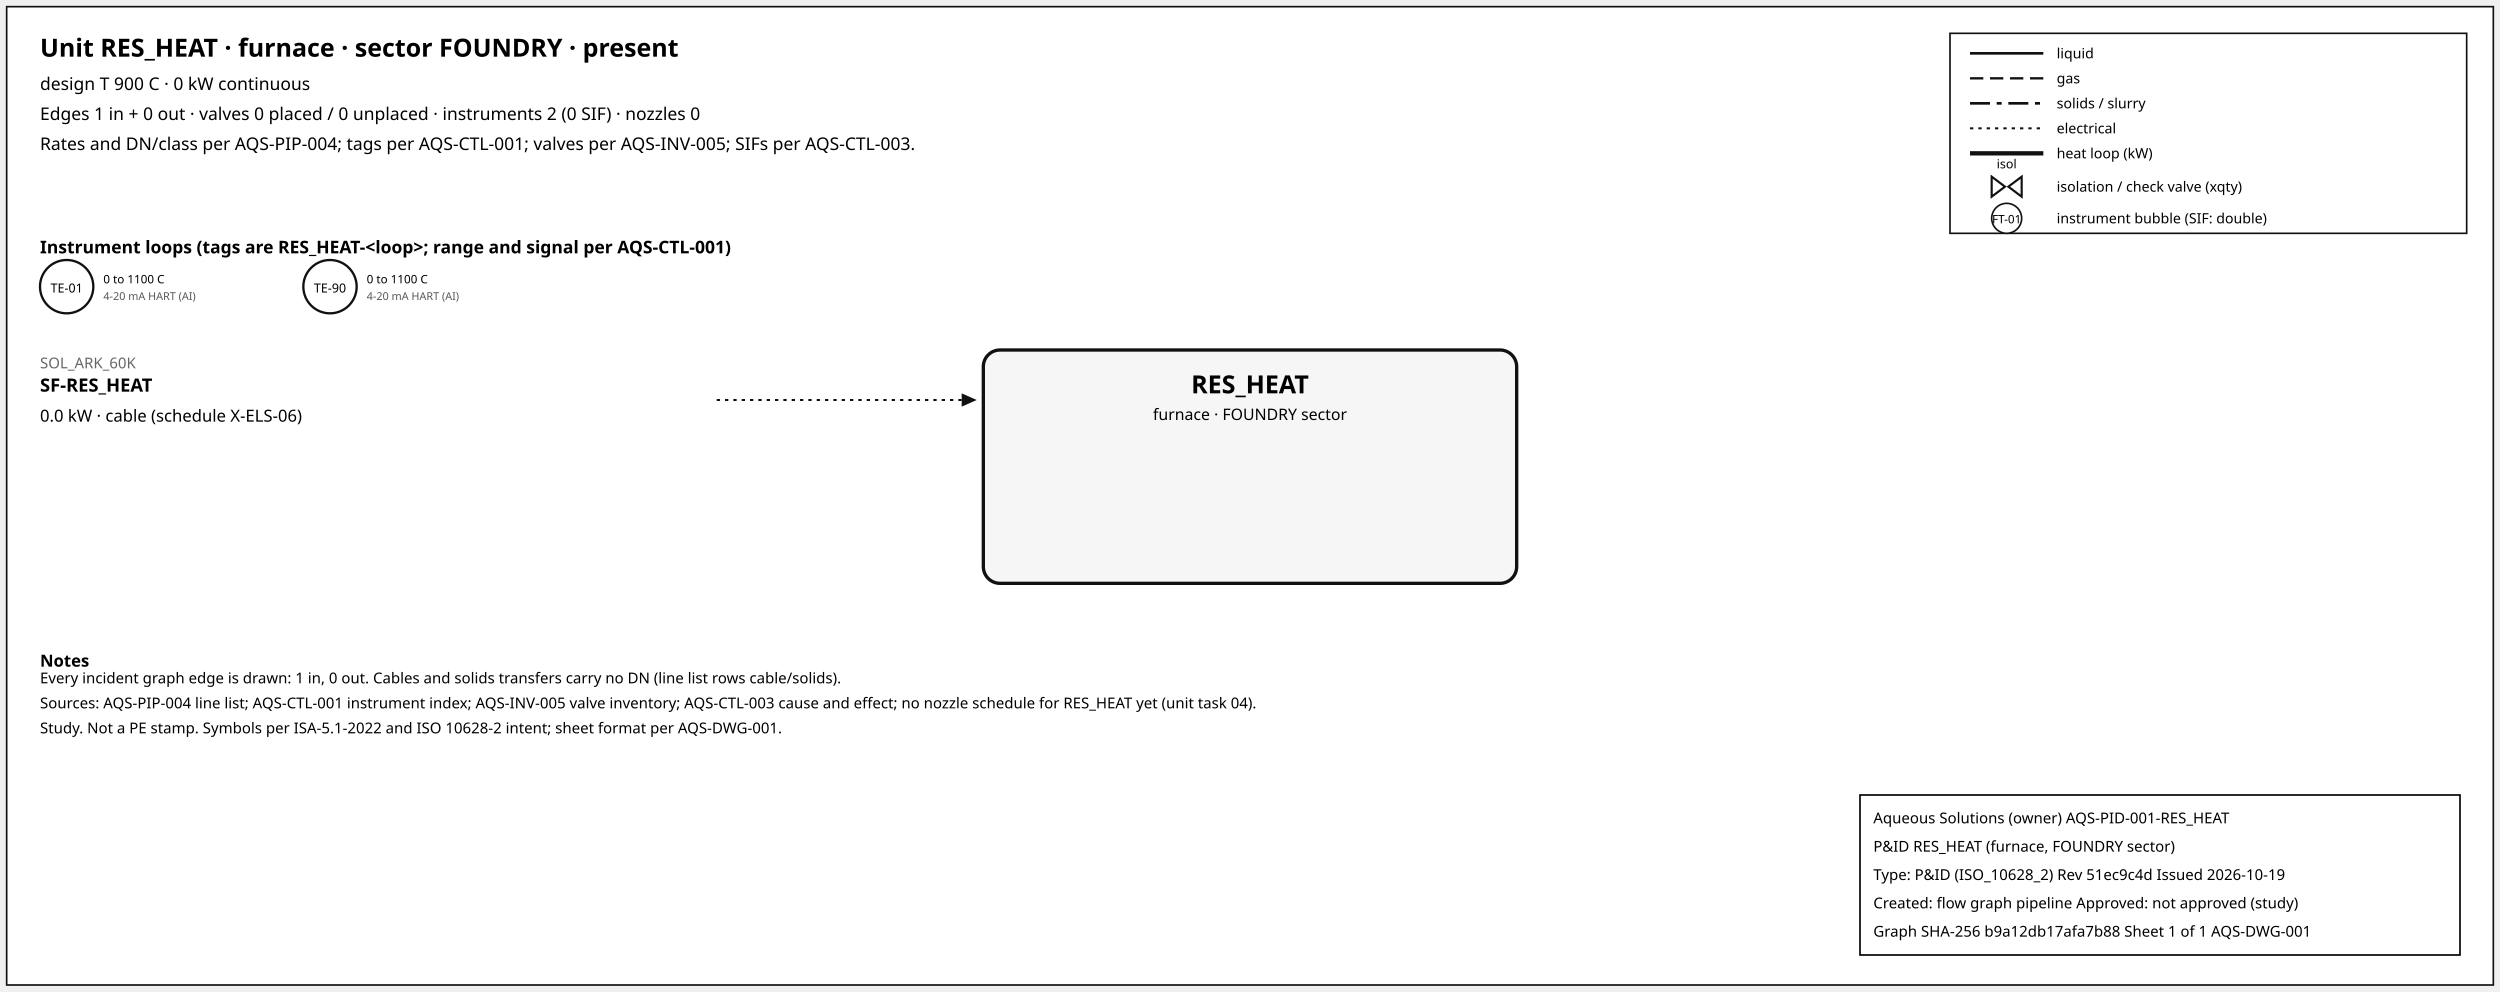
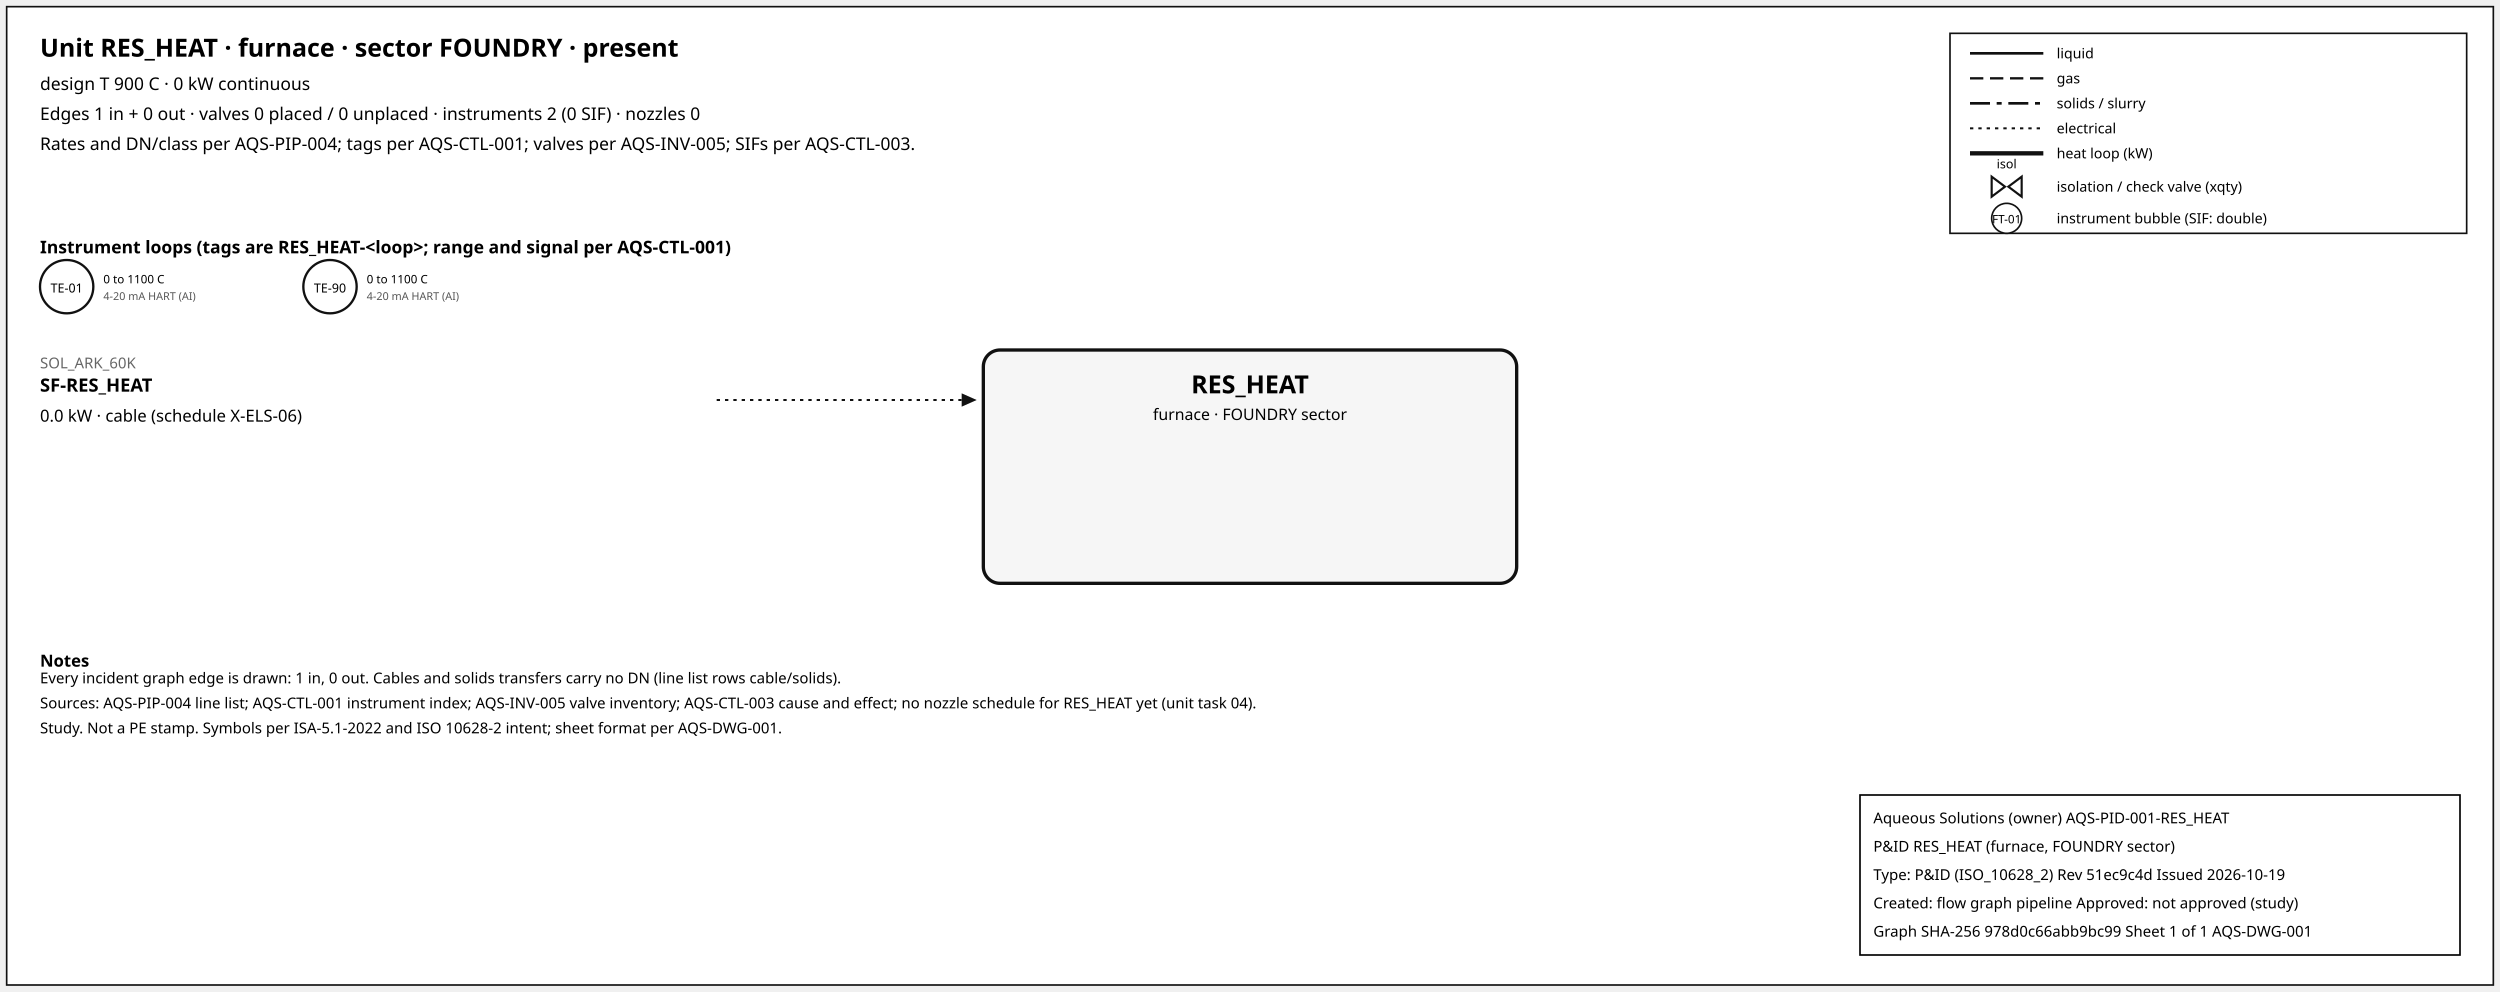
<svg xmlns="http://www.w3.org/2000/svg" width="1500" height="595" font-family="sans-serif">
  <rect x="4" y="4" width="1492" height="587" fill="white" stroke="#111" />
  <text x="24" y="34" font-size="15" font-weight="600">Unit RES_HEAT · furnace · sector FOUNDRY · present</text>
  <text x="24" y="54" font-size="10.5">design T 900 C · 0 kW continuous</text>
  <text x="24" y="72" font-size="10.5">Edges 1 in + 0 out · valves 0 placed / 0 unplaced · instruments 2 (0 SIF) · nozzles 0</text>
  <text x="24" y="90" font-size="10.5">Rates and DN/class per AQS-PIP-004; tags per AQS-CTL-001; valves per AQS-INV-005; SIFs per AQS-CTL-003.</text>
  <rect x="1170" y="20" width="310" height="120" fill="white" stroke="#111" />
  <line x1="1182" y1="32" x2="1226" y2="32" stroke="#111" stroke-width="1.6" />
  <text x="1234" y="35" font-size="8.5">liquid</text>
  <line x1="1182" y1="47" x2="1226" y2="47" stroke="#111" stroke-width="1.4" stroke-dasharray="8,4" />
  <text x="1234" y="50" font-size="8.5">gas</text>
  <line x1="1182" y1="62" x2="1226" y2="62" stroke="#111" stroke-width="1.6" stroke-dasharray="12,4,3,4" />
  <text x="1234" y="65" font-size="8.5">solids / slurry</text>
  <line x1="1182" y1="77" x2="1226" y2="77" stroke="#111" stroke-width="1.2" stroke-dasharray="2,3" />
  <text x="1234" y="80" font-size="8.5">electrical</text>
  <line x1="1182" y1="92" x2="1226" y2="92" stroke="#111" stroke-width="2.6" />
  <text x="1234" y="95" font-size="8.5">heat loop (kW)</text>
  <path d="M 1195.0,106 L 1203.0,112 L 1195.0,118 Z M 1213.0,106 L 1205.0,112 L 1213.0,118 Z" fill="white" stroke="#111" stroke-width="1.3" />
  <text x="1204.0" y="101.0" font-size="7.5" text-anchor="middle">isol</text>
  <text x="1234" y="115" font-size="8.5">isolation / check valve (xqty)</text>
  <circle cx="1204" cy="131" r="9" fill="white" stroke="#111" />
  <text x="1204" y="134" font-size="7" text-anchor="middle">FT-01</text>
  <text x="1234" y="134" font-size="8.5">instrument bubble (SIF: double)</text>
  <text x="24" y="152" font-size="10.5" font-weight="600">Instrument loops (tags are RES_HEAT-&lt;loop&gt;; range and signal per AQS-CTL-001)</text>
  <circle cx="40" cy="172" r="16" fill="white" stroke="#111" stroke-width="1.4" />
  <text x="40" y="175.5" font-size="7.5" text-anchor="middle">TE-01</text>
  <text x="62" y="170" font-size="7">0 to 1100 C</text>
  <text x="62" y="180" font-size="6.5" fill="#555">4-20 mA HART (AI)</text>
  <circle cx="198" cy="172" r="16" fill="white" stroke="#111" stroke-width="1.4" />
  <text x="198" y="175.5" font-size="7.5" text-anchor="middle">TE-90</text>
  <text x="220" y="170" font-size="7">0 to 1100 C</text>
  <text x="220" y="180" font-size="6.5" fill="#555">4-20 mA HART (AI)</text>
  <rect x="590" y="210" width="320" height="140" rx="10" fill="#f6f6f6" stroke="#111" stroke-width="2" />
  <text x="750.0" y="236" font-size="15" font-weight="700" text-anchor="middle">RES_HEAT</text>
  <text x="750.0" y="252" font-size="9.5" text-anchor="middle">furnace · FOUNDRY sector</text>
  <line x1="430" y1="240" x2="577" y2="240" stroke="#111" stroke-width="1.2" stroke-dasharray="2,3" class="edge-in" />
  <polygon points="586,240 577,236 577,244" fill="#111" />
  <text x="24" y="221" font-size="9" fill="#666" text-anchor="start">SOL_ARK_60K</text>
  <text x="24" y="235" font-size="11" font-weight="600" text-anchor="start">SF-RES_HEAT</text>
  <text x="24" y="253" font-size="10" text-anchor="start">0.0 kW · cable (schedule X-ELS-06)</text>
  <text x="24" y="400" font-size="10" font-weight="600">Notes</text>
  <text x="24" y="410" font-size="9">Every incident graph edge is drawn: 1 in, 0 out. Cables and solids transfers carry no DN (line list rows cable/solids).</text>
  <text x="24" y="425" font-size="9">Sources: AQS-PIP-004 line list; AQS-CTL-001 instrument index; AQS-INV-005 valve inventory; AQS-CTL-003 cause and effect; no nozzle schedule for RES_HEAT yet (unit task 04).</text>
  <text x="24" y="440" font-size="9">Study. Not a PE stamp. Symbols per ISA-5.1-2022 and ISO 10628-2 intent; sheet format per AQS-DWG-001.</text>
  <g id="aqs-title-block">
    <rect x="1116" y="477" width="360" height="96" fill="white" stroke="black" stroke-width="1" />
    <text x="1124" y="494" font-size="9">Aqueous Solutions (owner)   AQS-PID-001-RES_HEAT</text>
    <text x="1124" y="511" font-size="9">P&amp;ID RES_HEAT (furnace, FOUNDRY sector)</text>
    <text x="1124" y="528" font-size="9">Type: P&amp;ID (ISO_10628_2)   Rev 51ec9c4d   Issued 2026-10-19</text>
    <text x="1124" y="545" font-size="9">Created: flow graph pipeline   Approved: not approved (study)</text>
-     <text x="1124" y="562" font-size="9">Graph SHA-256 b9a12db17afa7b88   Sheet 1 of 1   AQS-DWG-001</text>
+     <text x="1124" y="562" font-size="9">Graph SHA-256 978d0c66abb9bc99   Sheet 1 of 1   AQS-DWG-001</text>
  </g>
</svg>
